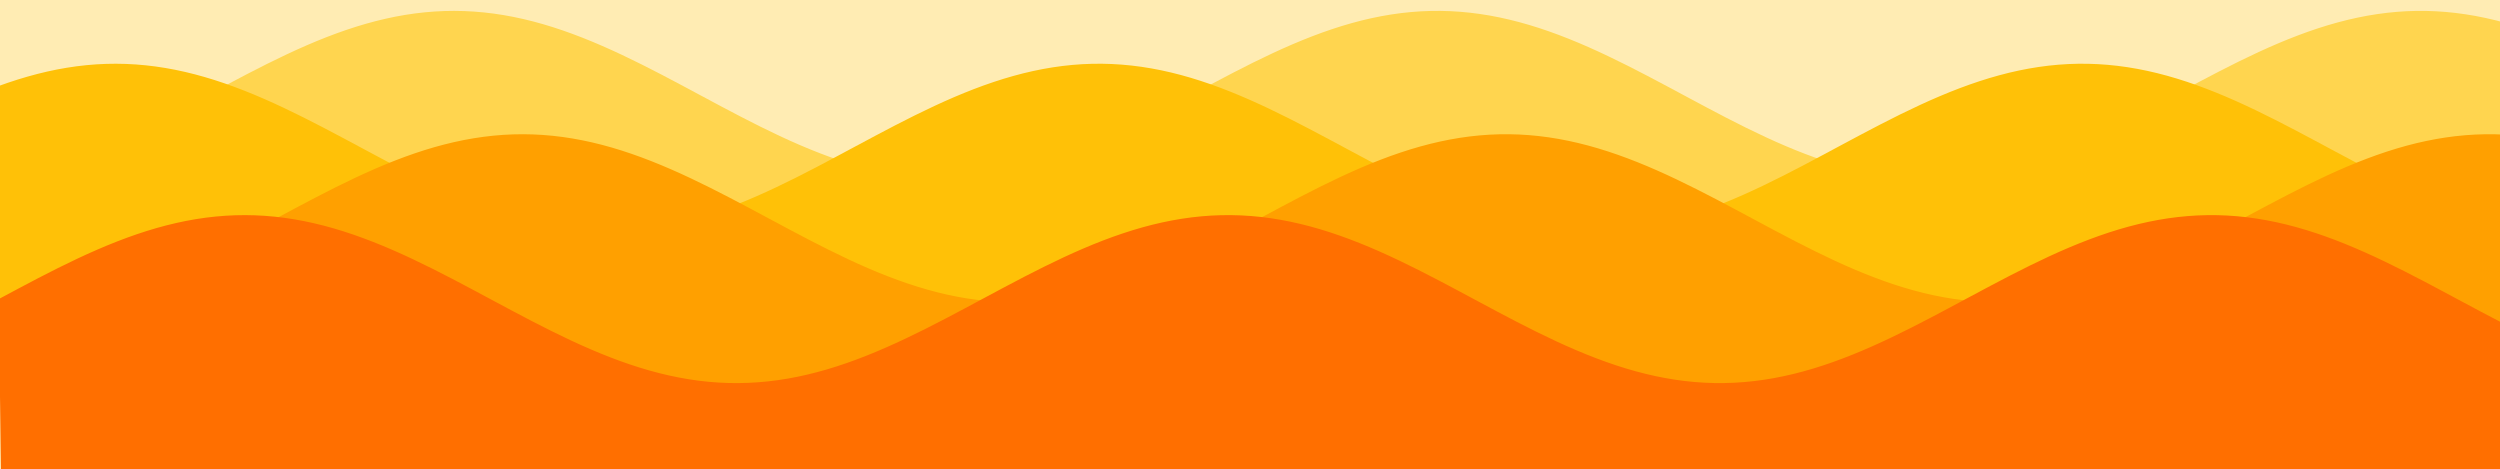
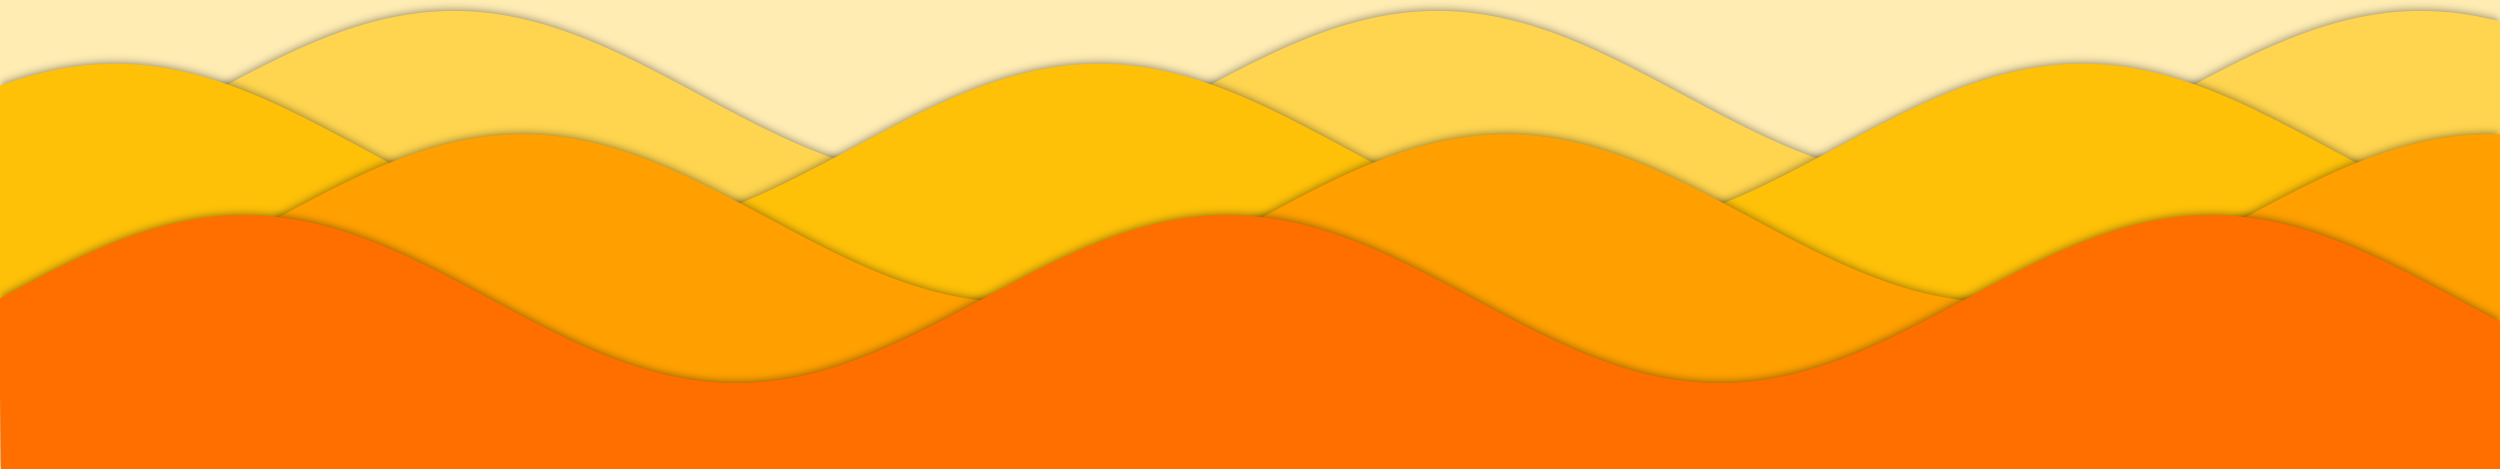
- <svg xmlns="http://www.w3.org/2000/svg" height="360" id="svg8" version="1.1" viewBox="0 0 508 95.25" width="1920">
-   <defs id="defs2" />
+ <svg xmlns="http://www.w3.org/2000/svg" width="1920" height="360" id="svg8" version="1.1" viewBox="0 0 508 95.25">
+   <defs id="defs2">
+     <filter id="filter31" style="color-interpolation-filters:sRGB;">
+       <feFlood flood-color="rgb(0,0,0)" flood-opacity="0.498" id="feFlood21" result="flood" />
+       <feComposite id="feComposite23" in="flood" in2="SourceGraphic" operator="in" result="composite1" />
+       <feGaussianBlur id="feGaussianBlur25" in="composite1" result="blur" stdDeviation="1" />
+       <feOffset dx="0" dy="0" id="feOffset27" result="offset" />
+       <feComposite id="feComposite29" in="SourceGraphic" in2="offset" operator="over" result="composite2" />
+     </filter>
+     <filter id="filter43" style="color-interpolation-filters:sRGB;">
+       <feFlood flood-color="rgb(0,0,0)" flood-opacity="0.498" id="feFlood33" result="flood" />
+       <feComposite id="feComposite35" in="flood" in2="SourceGraphic" operator="in" result="composite1" />
+       <feGaussianBlur id="feGaussianBlur37" in="composite1" result="blur" stdDeviation="1" />
+       <feOffset dx="0" dy="0" id="feOffset39" result="offset" />
+       <feComposite id="feComposite41" in="SourceGraphic" in2="offset" operator="over" result="composite2" />
+     </filter>
+     <filter id="filter55" style="color-interpolation-filters:sRGB;">
+       <feFlood flood-color="rgb(0,0,0)" flood-opacity="0.498" id="feFlood45" result="flood" />
+       <feComposite id="feComposite47" in="flood" in2="SourceGraphic" operator="in" result="composite1" />
+       <feGaussianBlur id="feGaussianBlur49" in="composite1" result="blur" stdDeviation="1" />
+       <feOffset dx="0" dy="0" id="feOffset51" result="offset" />
+       <feComposite id="feComposite53" in="SourceGraphic" in2="offset" operator="over" result="composite2" />
+     </filter>
+     <filter id="filter67" style="color-interpolation-filters:sRGB;">
+       <feFlood flood-color="rgb(0,0,0)" flood-opacity="0.498" id="feFlood57" result="flood" />
+       <feComposite id="feComposite59" in="flood" in2="SourceGraphic" operator="in" result="composite1" />
+       <feGaussianBlur id="feGaussianBlur61" in="composite1" result="blur" stdDeviation="1" />
+       <feOffset dx="0" dy="0" id="feOffset63" result="offset" />
+       <feComposite id="feComposite65" in="SourceGraphic" in2="offset" operator="over" result="composite2" />
+     </filter>
+   </defs>
  <g id="layer1" transform="translate(0,-201.75)">
    <rect height="152.878" id="rect5352" style="fill:#ffecb3;fill-opacity:1;stroke:none;stroke-width:0.265;stroke-miterlimit:4;stroke-dasharray:none;stroke-opacity:1" width="556.99" x="-31.538" y="171.383" />
-     <path d="m 42.252,221.028 c 1.336,-0.717 2.671,-1.433 4.007,-2.144 1.336,-0.711 2.671,-1.416 4.007,-2.111 1.336,-0.694 2.671,-1.377 4.007,-2.043 1.336,-0.666 2.671,-1.316 4.007,-1.943 1.336,-0.628 2.671,-1.233 4.007,-1.813 1.336,-0.579 2.671,-1.132 4.007,-1.653 1.336,-0.522 2.671,-1.012 4.007,-1.468 1.336,-0.456 2.671,-0.876 4.007,-1.259 1.336,-0.383 2.671,-0.727 4.007,-1.03 1.336,-0.303 2.671,-0.566 4.007,-0.785 1.336,-0.219 2.671,-0.396 4.007,-0.527 1.336,-0.132 2.671,-0.219 4.007,-0.261 1.336,-0.042 2.671,-0.039 4.007,0.009 1.336,0.048 2.671,0.141 4.007,0.279 1.336,0.137 2.671,0.319 4.007,0.544 1.336,0.225 2.671,0.492 4.007,0.801 1.336,0.308 2.671,0.658 4.007,1.045 1.336,0.387 2.671,0.813 4.007,1.273 1.336,0.46 2.671,0.955 4.007,1.48 1.336,0.525 2.671,1.082 4.007,1.664 1.336,0.583 2.671,1.191 4.007,1.822 1.336,0.63 2.671,1.282 4.007,1.95 1.336,0.668 2.671,1.353 4.007,2.048 1.336,0.695 2.671,1.402 4.007,2.114 1.336,0.712 2.671,1.429 4.007,2.145 1.336,0.717 2.671,1.433 4.007,2.143 1.336,0.71 2.671,1.415 4.007,2.107 1.336,0.693 2.671,1.374 4.007,2.038 1.336,0.664 2.671,1.311 4.007,1.936 1.336,0.625 2.671,1.227 4.007,1.803 1.336,0.576 2.671,1.125 4.007,1.642 1.336,0.518 2.671,1.004 4.007,1.455 1.336,0.451 2.671,0.867 4.007,1.245 1.336,0.378 2.671,0.717 4.007,1.015 1.336,0.298 2.671,0.555 4.007,0.769 1.336,0.214 2.671,0.384 4.007,0.511 1.336,0.126 2.671,0.208 4.007,0.244 1.336,0.036 2.671,0.028 4.007,-0.026 1.336,-0.054 2.671,-0.153 4.007,-0.296 1.336,-0.143 2.671,-0.331 4.007,-0.561 1.336,-0.23 2.671,-0.503 4.007,-0.817 1.336,-0.314 2.671,-0.668 4.007,-1.06 1.336,-0.392 2.671,-0.822 4.007,-1.287 1.336,-0.464 2.671,-0.963 4.007,-1.493 1.336,-0.529 2.671,-1.089 4.007,-1.675 1.336,-0.586 2.671,-1.198 4.007,-1.831 1.336,-0.633 2.671,-1.287 4.007,-1.958 1.336,-0.67 2.671,-1.357 4.007,-2.053 1.336,-0.697 2.671,-1.404 4.007,-2.117 1.336,-0.712 2.671,-1.43 4.007,-2.146 1.336,-0.717 2.671,-1.433 4.007,-2.142 1.336,-0.71 2.671,-1.413 4.007,-2.104 1.336,-0.691 2.671,-1.37 4.007,-2.032 1.336,-0.662 2.671,-1.306 4.007,-1.928 1.336,-0.622 2.671,-1.222 4.007,-1.794 1.336,-0.572 2.671,-1.117 4.007,-1.631 1.336,-0.514 2.671,-0.996 4.007,-1.442 1.336,-0.447 2.671,-0.858 4.007,-1.231 1.336,-0.373 2.671,-0.707 4.007,-1 1.336,-0.293 2.671,-0.544 4.007,-0.753 1.336,-0.208 2.671,-0.373 4.007,-0.494 1.336,-0.121 2.671,-0.196 4.007,-0.227 1.336,-0.031 2.671,-0.016 4.007,0.043 1.336,0.059 2.671,0.164 4.007,0.313 1.336,0.149 2.671,0.342 4.007,0.577 1.336,0.236 2.671,0.514 4.007,0.833 1.336,0.319 2.671,0.678 4.007,1.075 1.336,0.397 2.671,0.832 4.007,1.3 1.336,0.469 2.671,0.972 4.007,1.505 1.336,0.533 2.671,1.097 4.007,1.686 1.336,0.589 2.671,1.204 4.007,1.84 1.336,0.636 2.671,1.292 4.007,1.965 1.336,0.672 2.671,1.36 4.007,2.058 1.336,0.698 2.671,1.407 4.007,2.12 1.336,0.713 2.671,1.431 4.007,2.147 1.336,0.717 2.671,1.432 4.007,2.141 1.336,0.709 2.671,1.411 4.007,2.1 1.336,0.69 2.671,1.367 4.007,2.026 1.336,0.66 2.671,1.301 4.007,1.921 1.336,0.619 2.671,1.215 4.007,1.784 1.336,0.569 2.671,1.11 4.007,1.62 1.336,0.51 2.671,0.987 4.007,1.429 1.336,0.442 2.671,0.849 4.007,1.217 1.336,0.368 2.671,0.697 4.007,0.984 1.336,0.288 2.671,0.534 4.007,0.737 1.336,0.203 2.671,0.362 4.007,0.477 1.336,0.115 2.671,0.185 4.007,0.21 1.336,0.025 2.671,0.005 4.007,-0.06 1.336,-0.065 2.671,-0.175 4.007,-0.33 1.336,-0.154 2.671,-0.353 4.007,-0.594 1.336,-0.241 2.671,-0.525 4.007,-0.849 1.336,-0.324 2.671,-0.688 4.007,-1.09 1.336,-0.402 2.671,-0.841 4.007,-1.314 1.336,-0.473 2.671,-0.98 4.007,-1.517 1.336,-0.537 2.671,-1.104 4.007,-1.696 1.336,-0.592 2.671,-1.21 4.007,-1.849 1.336,-0.638 2.671,-1.297 4.007,-1.972 1.336,-0.674 2.671,-1.364 4.007,-2.063 1.336,-0.699 2.671,-1.409 4.007,-2.122 1.336,-0.714 2.671,-1.431 4.007,-2.148 1.336,-0.716 2.671,-1.431 4.007,-2.139 1.336,-0.708 2.671,-1.408 4.007,-2.096 1.336,-0.688 2.671,-1.363 4.007,-2.021 1.336,-0.657 2.671,-1.297 4.007,-1.913 1.336,-0.616 2.671,-1.209 4.007,-1.775 1.336,-0.565 2.671,-1.103 4.007,-1.608 1.336,-0.506 2.671,-0.979 4.007,-1.417 1.336,-0.438 2.671,-0.839 4.007,-1.202 1.336,-0.363 2.671,-0.687 4.007,-0.969 1.336,-0.282 2.671,-0.523 4.007,-0.72 1.336,-0.197 2.671,-0.351 4.007,-0.46 1.336,-0.109 2.671,-0.174 4.007,-0.193 1.336,-0.019 2.671,0.007 4.007,0.077 1.336,0.071 2.671,0.187 4.007,0.347 1.336,0.16 2.671,0.364 4.007,0.61 1.336,0.246 2.671,0.535 4.007,0.864 1.336,0.329 2.671,0.698 4.007,1.105 1.336,0.406 2.671,0.85 4.007,1.328 1.336,0.477 2.671,0.989 4.007,1.529 1.336,0.541 2.671,1.111 4.007,1.707 1.336,0.596 2.671,1.216 4.007,1.857 1.336,0.641 2.671,1.302 4.007,1.978 1.336,0.676 2.671,1.367 4.007,2.068 1.336,0.701 2.671,1.411 4.007,2.125 1.336,0.714 2.671,1.432 4.007,2.148 1.336,0.716 2.671,1.43 4.007,2.137 1.336,0.707 2.671,1.406 4.007,2.093 l 0.166,46.396 -508.423,-4.347 z" id="path5331" style="fill:#ffd54f;fill-opacity:1;stroke:none;stroke-width:0.16;stroke-miterlimit:4;stroke-dasharray:none;stroke-opacity:1" title="sin(x)" />
-     <path d="m -26.516,231.767 c 1.336,-0.717 2.671,-1.433 4.007,-2.144 1.336,-0.711 2.671,-1.416 4.007,-2.111 1.336,-0.694 2.671,-1.377 4.007,-2.043 1.336,-0.666 2.671,-1.316 4.007,-1.943 1.336,-0.628 2.671,-1.233 4.007,-1.813 1.336,-0.579 2.671,-1.132 4.007,-1.653 1.336,-0.522 2.671,-1.012 4.007,-1.468 1.336,-0.456 2.671,-0.876 4.007,-1.259 1.336,-0.383 2.671,-0.727 4.007,-1.03 1.336,-0.303 2.671,-0.566 4.007,-0.785 1.336,-0.219 2.671,-0.396 4.007,-0.527 1.336,-0.132 2.671,-0.219 4.007,-0.261 1.336,-0.042 2.671,-0.039 4.007,0.009 1.336,0.048 2.671,0.141 4.007,0.279 1.336,0.137 2.671,0.319 4.007,0.544 1.336,0.225 2.671,0.492 4.007,0.801 1.336,0.308 2.671,0.658 4.007,1.045 1.336,0.387 2.671,0.813 4.007,1.273 1.336,0.46 2.671,0.955 4.007,1.48 1.336,0.525 2.671,1.082 4.007,1.664 1.336,0.583 2.671,1.191 4.007,1.822 1.336,0.63 2.671,1.282 4.007,1.95 1.336,0.668 2.671,1.353 4.007,2.048 1.336,0.695 2.671,1.402 4.007,2.114 1.336,0.712 2.671,1.429 4.007,2.145 1.336,0.717 2.671,1.433 4.007,2.143 1.336,0.71 2.671,1.415 4.007,2.107 1.336,0.693 2.671,1.374 4.007,2.038 1.336,0.664 2.671,1.311 4.007,1.936 1.336,0.625 2.671,1.227 4.007,1.803 1.336,0.576 2.671,1.125 4.007,1.642 1.336,0.518 2.671,1.004 4.007,1.455 1.336,0.451 2.671,0.867 4.007,1.245 1.336,0.378 2.671,0.717 4.007,1.015 1.336,0.298 2.671,0.555 4.007,0.769 1.336,0.214 2.671,0.384 4.007,0.511 1.336,0.126 2.671,0.208 4.007,0.244 1.336,0.036 2.671,0.028 4.007,-0.026 1.336,-0.054 2.671,-0.153 4.007,-0.296 1.336,-0.143 2.671,-0.331 4.007,-0.561 1.336,-0.23 2.671,-0.503 4.007,-0.817 1.336,-0.314 2.671,-0.668 4.007,-1.06 1.336,-0.392 2.671,-0.822 4.007,-1.287 1.336,-0.464 2.671,-0.963 4.007,-1.493 1.336,-0.529 2.671,-1.089 4.007,-1.675 1.336,-0.586 2.671,-1.198 4.007,-1.831 1.336,-0.633 2.671,-1.287 4.007,-1.958 1.336,-0.67 2.671,-1.357 4.007,-2.053 1.336,-0.697 2.671,-1.404 4.007,-2.117 1.336,-0.712 2.671,-1.43 4.007,-2.146 1.336,-0.717 2.671,-1.433 4.007,-2.142 1.336,-0.71 2.671,-1.413 4.007,-2.104 1.336,-0.691 2.671,-1.37 4.007,-2.032 1.336,-0.662 2.671,-1.306 4.007,-1.928 1.336,-0.622 2.671,-1.222 4.007,-1.794 1.336,-0.572 2.671,-1.117 4.007,-1.631 1.336,-0.514 2.671,-0.996 4.007,-1.442 1.336,-0.447 2.671,-0.858 4.007,-1.231 1.336,-0.373 2.671,-0.707 4.007,-1 1.336,-0.293 2.671,-0.544 4.007,-0.753 1.336,-0.208 2.671,-0.373 4.007,-0.494 1.336,-0.121 2.671,-0.196 4.007,-0.227 1.336,-0.031 2.671,-0.016 4.007,0.043 1.336,0.059 2.671,0.164 4.007,0.313 1.336,0.149 2.671,0.342 4.007,0.577 1.336,0.236 2.671,0.514 4.007,0.833 1.336,0.319 2.671,0.678 4.007,1.075 1.336,0.397 2.671,0.832 4.007,1.3 1.336,0.469 2.671,0.972 4.007,1.505 1.336,0.533 2.671,1.097 4.007,1.686 1.336,0.589 2.671,1.204 4.007,1.84 1.336,0.636 2.671,1.292 4.007,1.965 1.336,0.672 2.671,1.36 4.007,2.058 1.336,0.698 2.671,1.407 4.007,2.12 1.336,0.713 2.671,1.431 4.007,2.147 1.336,0.717 2.671,1.432 4.007,2.141 1.336,0.709 2.671,1.411 4.007,2.1 1.336,0.69 2.671,1.367 4.007,2.026 1.336,0.66 2.671,1.301 4.007,1.921 1.336,0.619 2.671,1.215 4.007,1.784 1.336,0.569 2.671,1.11 4.007,1.62 1.336,0.51 2.671,0.987 4.007,1.429 1.336,0.442 2.671,0.849 4.007,1.217 1.336,0.368 2.671,0.697 4.007,0.984 1.336,0.288 2.671,0.534 4.007,0.737 1.336,0.203 2.671,0.362 4.007,0.477 1.336,0.115 2.671,0.185 4.007,0.21 1.336,0.025 2.671,0.005 4.007,-0.06 1.336,-0.065 2.671,-0.175 4.007,-0.33 1.336,-0.154 2.671,-0.353 4.007,-0.594 1.336,-0.241 2.671,-0.525 4.007,-0.849 1.336,-0.324 2.671,-0.688 4.007,-1.09 1.336,-0.402 2.671,-0.841 4.007,-1.314 1.336,-0.473 2.671,-0.98 4.007,-1.517 1.336,-0.537 2.671,-1.104 4.007,-1.696 1.336,-0.592 2.671,-1.21 4.007,-1.849 1.336,-0.638 2.671,-1.297 4.007,-1.972 1.336,-0.674 2.671,-1.364 4.007,-2.063 1.336,-0.699 2.671,-1.409 4.007,-2.122 1.336,-0.714 2.671,-1.431 4.007,-2.148 1.336,-0.716 2.671,-1.431 4.007,-2.139 1.336,-0.708 2.671,-1.408 4.007,-2.096 1.336,-0.688 2.671,-1.363 4.007,-2.021 1.336,-0.657 2.671,-1.297 4.007,-1.913 1.336,-0.616 2.671,-1.209 4.007,-1.775 1.336,-0.565 2.671,-1.103 4.007,-1.608 1.336,-0.506 2.671,-0.979 4.007,-1.417 1.336,-0.438 2.671,-0.839 4.007,-1.202 1.336,-0.363 2.671,-0.687 4.007,-0.969 1.336,-0.282 2.671,-0.523 4.007,-0.72 1.336,-0.197 2.671,-0.351 4.007,-0.46 1.336,-0.109 2.671,-0.174 4.007,-0.193 1.336,-0.019 2.671,0.007 4.007,0.077 1.336,0.071 2.671,0.187 4.007,0.347 1.336,0.16 2.671,0.364 4.007,0.61 1.336,0.246 2.671,0.535 4.007,0.864 1.336,0.329 2.671,0.698 4.007,1.105 1.336,0.406 2.671,0.85 4.007,1.328 1.336,0.477 2.671,0.989 4.007,1.529 1.336,0.541 2.671,1.111 4.007,1.707 1.336,0.596 2.671,1.216 4.007,1.857 1.336,0.641 2.671,1.302 4.007,1.978 1.336,0.676 2.671,1.367 4.007,2.068 1.336,0.701 2.671,1.411 4.007,2.125 1.336,0.714 2.671,1.432 4.007,2.148 1.336,0.716 2.671,1.43 4.007,2.137 1.336,0.707 2.671,1.406 4.007,2.093 l 0.166,46.396 -508.423,-4.347 z" id="path5327" style="fill:#ffc107;fill-opacity:1;stroke:none;stroke-width:0.16;stroke-miterlimit:4;stroke-dasharray:none;stroke-opacity:1" title="sin(x)" />
+     <path d="m 42.252,221.028 c 1.336,-0.717 2.671,-1.433 4.007,-2.144 1.336,-0.711 2.671,-1.416 4.007,-2.111 1.336,-0.694 2.671,-1.377 4.007,-2.043 1.336,-0.666 2.671,-1.316 4.007,-1.943 1.336,-0.628 2.671,-1.233 4.007,-1.813 1.336,-0.579 2.671,-1.132 4.007,-1.653 1.336,-0.522 2.671,-1.012 4.007,-1.468 1.336,-0.456 2.671,-0.876 4.007,-1.259 1.336,-0.383 2.671,-0.727 4.007,-1.03 1.336,-0.303 2.671,-0.566 4.007,-0.785 1.336,-0.219 2.671,-0.396 4.007,-0.527 1.336,-0.132 2.671,-0.219 4.007,-0.261 1.336,-0.042 2.671,-0.039 4.007,0.009 1.336,0.048 2.671,0.141 4.007,0.279 1.336,0.137 2.671,0.319 4.007,0.544 1.336,0.225 2.671,0.492 4.007,0.801 1.336,0.308 2.671,0.658 4.007,1.045 1.336,0.387 2.671,0.813 4.007,1.273 1.336,0.46 2.671,0.955 4.007,1.48 1.336,0.525 2.671,1.082 4.007,1.664 1.336,0.583 2.671,1.191 4.007,1.822 1.336,0.63 2.671,1.282 4.007,1.95 1.336,0.668 2.671,1.353 4.007,2.048 1.336,0.695 2.671,1.402 4.007,2.114 1.336,0.712 2.671,1.429 4.007,2.145 1.336,0.717 2.671,1.433 4.007,2.143 1.336,0.71 2.671,1.415 4.007,2.107 1.336,0.693 2.671,1.374 4.007,2.038 1.336,0.664 2.671,1.311 4.007,1.936 1.336,0.625 2.671,1.227 4.007,1.803 1.336,0.576 2.671,1.125 4.007,1.642 1.336,0.518 2.671,1.004 4.007,1.455 1.336,0.451 2.671,0.867 4.007,1.245 1.336,0.378 2.671,0.717 4.007,1.015 1.336,0.298 2.671,0.555 4.007,0.769 1.336,0.214 2.671,0.384 4.007,0.511 1.336,0.126 2.671,0.208 4.007,0.244 1.336,0.036 2.671,0.028 4.007,-0.026 1.336,-0.054 2.671,-0.153 4.007,-0.296 1.336,-0.143 2.671,-0.331 4.007,-0.561 1.336,-0.23 2.671,-0.503 4.007,-0.817 1.336,-0.314 2.671,-0.668 4.007,-1.06 1.336,-0.392 2.671,-0.822 4.007,-1.287 1.336,-0.464 2.671,-0.963 4.007,-1.493 1.336,-0.529 2.671,-1.089 4.007,-1.675 1.336,-0.586 2.671,-1.198 4.007,-1.831 1.336,-0.633 2.671,-1.287 4.007,-1.958 1.336,-0.67 2.671,-1.357 4.007,-2.053 1.336,-0.697 2.671,-1.404 4.007,-2.117 1.336,-0.712 2.671,-1.43 4.007,-2.146 1.336,-0.717 2.671,-1.433 4.007,-2.142 1.336,-0.71 2.671,-1.413 4.007,-2.104 1.336,-0.691 2.671,-1.37 4.007,-2.032 1.336,-0.662 2.671,-1.306 4.007,-1.928 1.336,-0.622 2.671,-1.222 4.007,-1.794 1.336,-0.572 2.671,-1.117 4.007,-1.631 1.336,-0.514 2.671,-0.996 4.007,-1.442 1.336,-0.447 2.671,-0.858 4.007,-1.231 1.336,-0.373 2.671,-0.707 4.007,-1 1.336,-0.293 2.671,-0.544 4.007,-0.753 1.336,-0.208 2.671,-0.373 4.007,-0.494 1.336,-0.121 2.671,-0.196 4.007,-0.227 1.336,-0.031 2.671,-0.016 4.007,0.043 1.336,0.059 2.671,0.164 4.007,0.313 1.336,0.149 2.671,0.342 4.007,0.577 1.336,0.236 2.671,0.514 4.007,0.833 1.336,0.319 2.671,0.678 4.007,1.075 1.336,0.397 2.671,0.832 4.007,1.3 1.336,0.469 2.671,0.972 4.007,1.505 1.336,0.533 2.671,1.097 4.007,1.686 1.336,0.589 2.671,1.204 4.007,1.84 1.336,0.636 2.671,1.292 4.007,1.965 1.336,0.672 2.671,1.36 4.007,2.058 1.336,0.698 2.671,1.407 4.007,2.12 1.336,0.713 2.671,1.431 4.007,2.147 1.336,0.717 2.671,1.432 4.007,2.141 1.336,0.709 2.671,1.411 4.007,2.1 1.336,0.69 2.671,1.367 4.007,2.026 1.336,0.66 2.671,1.301 4.007,1.921 1.336,0.619 2.671,1.215 4.007,1.784 1.336,0.569 2.671,1.11 4.007,1.62 1.336,0.51 2.671,0.987 4.007,1.429 1.336,0.442 2.671,0.849 4.007,1.217 1.336,0.368 2.671,0.697 4.007,0.984 1.336,0.288 2.671,0.534 4.007,0.737 1.336,0.203 2.671,0.362 4.007,0.477 1.336,0.115 2.671,0.185 4.007,0.21 1.336,0.025 2.671,0.005 4.007,-0.06 1.336,-0.065 2.671,-0.175 4.007,-0.33 1.336,-0.154 2.671,-0.353 4.007,-0.594 1.336,-0.241 2.671,-0.525 4.007,-0.849 1.336,-0.324 2.671,-0.688 4.007,-1.09 1.336,-0.402 2.671,-0.841 4.007,-1.314 1.336,-0.473 2.671,-0.98 4.007,-1.517 1.336,-0.537 2.671,-1.104 4.007,-1.696 1.336,-0.592 2.671,-1.21 4.007,-1.849 1.336,-0.638 2.671,-1.297 4.007,-1.972 1.336,-0.674 2.671,-1.364 4.007,-2.063 1.336,-0.699 2.671,-1.409 4.007,-2.122 1.336,-0.714 2.671,-1.431 4.007,-2.148 1.336,-0.716 2.671,-1.431 4.007,-2.139 1.336,-0.708 2.671,-1.408 4.007,-2.096 1.336,-0.688 2.671,-1.363 4.007,-2.021 1.336,-0.657 2.671,-1.297 4.007,-1.913 1.336,-0.616 2.671,-1.209 4.007,-1.775 1.336,-0.565 2.671,-1.103 4.007,-1.608 1.336,-0.506 2.671,-0.979 4.007,-1.417 1.336,-0.438 2.671,-0.839 4.007,-1.202 1.336,-0.363 2.671,-0.687 4.007,-0.969 1.336,-0.282 2.671,-0.523 4.007,-0.72 1.336,-0.197 2.671,-0.351 4.007,-0.46 1.336,-0.109 2.671,-0.174 4.007,-0.193 1.336,-0.019 2.671,0.007 4.007,0.077 1.336,0.071 2.671,0.187 4.007,0.347 1.336,0.16 2.671,0.364 4.007,0.61 1.336,0.246 2.671,0.535 4.007,0.864 1.336,0.329 2.671,0.698 4.007,1.105 1.336,0.406 2.671,0.85 4.007,1.328 1.336,0.477 2.671,0.989 4.007,1.529 1.336,0.541 2.671,1.111 4.007,1.707 1.336,0.596 2.671,1.216 4.007,1.857 1.336,0.641 2.671,1.302 4.007,1.978 1.336,0.676 2.671,1.367 4.007,2.068 1.336,0.701 2.671,1.411 4.007,2.125 1.336,0.714 2.671,1.432 4.007,2.148 1.336,0.716 2.671,1.43 4.007,2.137 1.336,0.707 2.671,1.406 4.007,2.093 l 0.166,46.396 -508.423,-4.347 z" id="path5331" style="fill:#ffd54f;fill-opacity:1;stroke:none;stroke-width:0.16;stroke-miterlimit:4;stroke-dasharray:none;stroke-opacity:1;filter:url(#filter67)" title="sin(x)" />
+     <path d="m -26.516,231.767 c 1.336,-0.717 2.671,-1.433 4.007,-2.144 1.336,-0.711 2.671,-1.416 4.007,-2.111 1.336,-0.694 2.671,-1.377 4.007,-2.043 1.336,-0.666 2.671,-1.316 4.007,-1.943 1.336,-0.628 2.671,-1.233 4.007,-1.813 1.336,-0.579 2.671,-1.132 4.007,-1.653 1.336,-0.522 2.671,-1.012 4.007,-1.468 1.336,-0.456 2.671,-0.876 4.007,-1.259 1.336,-0.383 2.671,-0.727 4.007,-1.03 1.336,-0.303 2.671,-0.566 4.007,-0.785 1.336,-0.219 2.671,-0.396 4.007,-0.527 1.336,-0.132 2.671,-0.219 4.007,-0.261 1.336,-0.042 2.671,-0.039 4.007,0.009 1.336,0.048 2.671,0.141 4.007,0.279 1.336,0.137 2.671,0.319 4.007,0.544 1.336,0.225 2.671,0.492 4.007,0.801 1.336,0.308 2.671,0.658 4.007,1.045 1.336,0.387 2.671,0.813 4.007,1.273 1.336,0.46 2.671,0.955 4.007,1.48 1.336,0.525 2.671,1.082 4.007,1.664 1.336,0.583 2.671,1.191 4.007,1.822 1.336,0.63 2.671,1.282 4.007,1.95 1.336,0.668 2.671,1.353 4.007,2.048 1.336,0.695 2.671,1.402 4.007,2.114 1.336,0.712 2.671,1.429 4.007,2.145 1.336,0.717 2.671,1.433 4.007,2.143 1.336,0.71 2.671,1.415 4.007,2.107 1.336,0.693 2.671,1.374 4.007,2.038 1.336,0.664 2.671,1.311 4.007,1.936 1.336,0.625 2.671,1.227 4.007,1.803 1.336,0.576 2.671,1.125 4.007,1.642 1.336,0.518 2.671,1.004 4.007,1.455 1.336,0.451 2.671,0.867 4.007,1.245 1.336,0.378 2.671,0.717 4.007,1.015 1.336,0.298 2.671,0.555 4.007,0.769 1.336,0.214 2.671,0.384 4.007,0.511 1.336,0.126 2.671,0.208 4.007,0.244 1.336,0.036 2.671,0.028 4.007,-0.026 1.336,-0.054 2.671,-0.153 4.007,-0.296 1.336,-0.143 2.671,-0.331 4.007,-0.561 1.336,-0.23 2.671,-0.503 4.007,-0.817 1.336,-0.314 2.671,-0.668 4.007,-1.06 1.336,-0.392 2.671,-0.822 4.007,-1.287 1.336,-0.464 2.671,-0.963 4.007,-1.493 1.336,-0.529 2.671,-1.089 4.007,-1.675 1.336,-0.586 2.671,-1.198 4.007,-1.831 1.336,-0.633 2.671,-1.287 4.007,-1.958 1.336,-0.67 2.671,-1.357 4.007,-2.053 1.336,-0.697 2.671,-1.404 4.007,-2.117 1.336,-0.712 2.671,-1.43 4.007,-2.146 1.336,-0.717 2.671,-1.433 4.007,-2.142 1.336,-0.71 2.671,-1.413 4.007,-2.104 1.336,-0.691 2.671,-1.37 4.007,-2.032 1.336,-0.662 2.671,-1.306 4.007,-1.928 1.336,-0.622 2.671,-1.222 4.007,-1.794 1.336,-0.572 2.671,-1.117 4.007,-1.631 1.336,-0.514 2.671,-0.996 4.007,-1.442 1.336,-0.447 2.671,-0.858 4.007,-1.231 1.336,-0.373 2.671,-0.707 4.007,-1 1.336,-0.293 2.671,-0.544 4.007,-0.753 1.336,-0.208 2.671,-0.373 4.007,-0.494 1.336,-0.121 2.671,-0.196 4.007,-0.227 1.336,-0.031 2.671,-0.016 4.007,0.043 1.336,0.059 2.671,0.164 4.007,0.313 1.336,0.149 2.671,0.342 4.007,0.577 1.336,0.236 2.671,0.514 4.007,0.833 1.336,0.319 2.671,0.678 4.007,1.075 1.336,0.397 2.671,0.832 4.007,1.3 1.336,0.469 2.671,0.972 4.007,1.505 1.336,0.533 2.671,1.097 4.007,1.686 1.336,0.589 2.671,1.204 4.007,1.84 1.336,0.636 2.671,1.292 4.007,1.965 1.336,0.672 2.671,1.36 4.007,2.058 1.336,0.698 2.671,1.407 4.007,2.12 1.336,0.713 2.671,1.431 4.007,2.147 1.336,0.717 2.671,1.432 4.007,2.141 1.336,0.709 2.671,1.411 4.007,2.1 1.336,0.69 2.671,1.367 4.007,2.026 1.336,0.66 2.671,1.301 4.007,1.921 1.336,0.619 2.671,1.215 4.007,1.784 1.336,0.569 2.671,1.11 4.007,1.62 1.336,0.51 2.671,0.987 4.007,1.429 1.336,0.442 2.671,0.849 4.007,1.217 1.336,0.368 2.671,0.697 4.007,0.984 1.336,0.288 2.671,0.534 4.007,0.737 1.336,0.203 2.671,0.362 4.007,0.477 1.336,0.115 2.671,0.185 4.007,0.21 1.336,0.025 2.671,0.005 4.007,-0.06 1.336,-0.065 2.671,-0.175 4.007,-0.33 1.336,-0.154 2.671,-0.353 4.007,-0.594 1.336,-0.241 2.671,-0.525 4.007,-0.849 1.336,-0.324 2.671,-0.688 4.007,-1.09 1.336,-0.402 2.671,-0.841 4.007,-1.314 1.336,-0.473 2.671,-0.98 4.007,-1.517 1.336,-0.537 2.671,-1.104 4.007,-1.696 1.336,-0.592 2.671,-1.21 4.007,-1.849 1.336,-0.638 2.671,-1.297 4.007,-1.972 1.336,-0.674 2.671,-1.364 4.007,-2.063 1.336,-0.699 2.671,-1.409 4.007,-2.122 1.336,-0.714 2.671,-1.431 4.007,-2.148 1.336,-0.716 2.671,-1.431 4.007,-2.139 1.336,-0.708 2.671,-1.408 4.007,-2.096 1.336,-0.688 2.671,-1.363 4.007,-2.021 1.336,-0.657 2.671,-1.297 4.007,-1.913 1.336,-0.616 2.671,-1.209 4.007,-1.775 1.336,-0.565 2.671,-1.103 4.007,-1.608 1.336,-0.506 2.671,-0.979 4.007,-1.417 1.336,-0.438 2.671,-0.839 4.007,-1.202 1.336,-0.363 2.671,-0.687 4.007,-0.969 1.336,-0.282 2.671,-0.523 4.007,-0.72 1.336,-0.197 2.671,-0.351 4.007,-0.46 1.336,-0.109 2.671,-0.174 4.007,-0.193 1.336,-0.019 2.671,0.007 4.007,0.077 1.336,0.071 2.671,0.187 4.007,0.347 1.336,0.16 2.671,0.364 4.007,0.61 1.336,0.246 2.671,0.535 4.007,0.864 1.336,0.329 2.671,0.698 4.007,1.105 1.336,0.406 2.671,0.85 4.007,1.328 1.336,0.477 2.671,0.989 4.007,1.529 1.336,0.541 2.671,1.111 4.007,1.707 1.336,0.596 2.671,1.216 4.007,1.857 1.336,0.641 2.671,1.302 4.007,1.978 1.336,0.676 2.671,1.367 4.007,2.068 1.336,0.701 2.671,1.411 4.007,2.125 1.336,0.714 2.671,1.432 4.007,2.148 1.336,0.716 2.671,1.43 4.007,2.137 1.336,0.707 2.671,1.406 4.007,2.093 l 0.166,46.396 -508.423,-4.347 z" id="path5327" style="fill:#ffc107;fill-opacity:1;stroke:none;stroke-width:0.16;stroke-miterlimit:4;stroke-dasharray:none;stroke-opacity:1;filter:url(#filter55)" title="sin(x)" />
    <g id="g13" />
-     <path d="m 56.202,246.092 c 1.336,-0.717 2.671,-1.433 4.007,-2.144 1.336,-0.711 2.671,-1.416 4.007,-2.111 1.336,-0.694 2.671,-1.377 4.007,-2.043 1.336,-0.666 2.671,-1.316 4.007,-1.943 1.336,-0.628 2.671,-1.233 4.007,-1.813 1.336,-0.579 2.671,-1.132 4.007,-1.653 1.336,-0.522 2.671,-1.012 4.007,-1.468 1.336,-0.456 2.671,-0.876 4.007,-1.259 1.336,-0.383 2.671,-0.727 4.007,-1.03 1.336,-0.303 2.671,-0.566 4.007,-0.785 1.336,-0.219 2.671,-0.396 4.007,-0.527 1.336,-0.132 2.671,-0.219 4.007,-0.261 1.336,-0.042 2.671,-0.039 4.007,0.009 1.336,0.048 2.671,0.141 4.007,0.279 1.336,0.137 2.671,0.319 4.007,0.544 1.336,0.225 2.671,0.492 4.007,0.801 1.336,0.308 2.671,0.658 4.007,1.045 1.336,0.387 2.671,0.813 4.007,1.273 1.336,0.46 2.671,0.955 4.007,1.48 1.336,0.525 2.671,1.082 4.007,1.664 1.336,0.583 2.671,1.191 4.007,1.822 1.336,0.63 2.671,1.282 4.007,1.95 1.336,0.668 2.671,1.353 4.007,2.048 1.336,0.695 2.671,1.402 4.007,2.114 1.336,0.712 2.671,1.429 4.007,2.145 1.336,0.717 2.671,1.433 4.007,2.143 1.336,0.71 2.671,1.415 4.007,2.107 1.336,0.693 2.671,1.374 4.007,2.038 1.336,0.664 2.671,1.311 4.007,1.936 1.336,0.625 2.671,1.227 4.007,1.803 1.336,0.576 2.671,1.125 4.007,1.642 1.336,0.518 2.671,1.004 4.007,1.455 1.336,0.451 2.671,0.867 4.007,1.245 1.336,0.378 2.671,0.717 4.007,1.015 1.336,0.298 2.671,0.555 4.007,0.769 1.336,0.214 2.671,0.384 4.007,0.511 1.336,0.126 2.671,0.208 4.007,0.244 1.336,0.036 2.671,0.028 4.007,-0.026 1.336,-0.054 2.671,-0.153 4.007,-0.296 1.336,-0.143 2.671,-0.331 4.007,-0.561 1.336,-0.23 2.671,-0.503 4.007,-0.817 1.336,-0.314 2.671,-0.668 4.007,-1.06 1.336,-0.392 2.671,-0.822 4.007,-1.287 1.336,-0.464 2.671,-0.963 4.007,-1.493 1.336,-0.529 2.671,-1.089 4.007,-1.675 1.336,-0.586 2.671,-1.198 4.007,-1.831 1.336,-0.633 2.671,-1.287 4.007,-1.958 1.336,-0.67 2.671,-1.357 4.007,-2.053 1.336,-0.697 2.671,-1.404 4.007,-2.117 1.336,-0.712 2.671,-1.43 4.007,-2.146 1.336,-0.717 2.671,-1.433 4.007,-2.142 1.336,-0.71 2.671,-1.413 4.007,-2.104 1.336,-0.691 2.671,-1.37 4.007,-2.032 1.336,-0.662 2.671,-1.306 4.007,-1.928 1.336,-0.622 2.671,-1.222 4.007,-1.794 1.336,-0.572 2.671,-1.117 4.007,-1.631 1.336,-0.514 2.671,-0.996 4.007,-1.442 1.336,-0.447 2.671,-0.858 4.007,-1.231 1.336,-0.373 2.671,-0.707 4.007,-1 1.336,-0.293 2.671,-0.544 4.007,-0.753 1.336,-0.208 2.671,-0.373 4.007,-0.494 1.336,-0.121 2.671,-0.196 4.007,-0.227 1.336,-0.031 2.671,-0.016 4.007,0.043 1.336,0.059 2.671,0.164 4.007,0.313 1.336,0.149 2.671,0.342 4.007,0.577 1.336,0.236 2.671,0.514 4.007,0.833 1.336,0.319 2.671,0.678 4.007,1.075 1.336,0.397 2.671,0.832 4.007,1.3 1.336,0.469 2.671,0.972 4.007,1.505 1.336,0.533 2.671,1.097 4.007,1.686 1.336,0.589 2.671,1.204 4.007,1.84 1.336,0.636 2.671,1.292 4.007,1.965 1.336,0.672 2.671,1.36 4.007,2.058 1.336,0.698 2.671,1.407 4.007,2.12 1.336,0.713 2.671,1.431 4.007,2.147 1.336,0.717 2.671,1.432 4.007,2.141 1.336,0.709 2.671,1.411 4.007,2.1 1.336,0.69 2.671,1.367 4.007,2.026 1.336,0.66 2.671,1.301 4.007,1.921 1.336,0.619 2.671,1.215 4.007,1.784 1.336,0.569 2.671,1.11 4.007,1.62 1.336,0.51 2.671,0.987 4.007,1.429 1.336,0.442 2.671,0.849 4.007,1.217 1.336,0.368 2.671,0.697 4.007,0.984 1.336,0.288 2.671,0.534 4.007,0.737 1.336,0.203 2.671,0.362 4.007,0.477 1.336,0.115 2.671,0.185 4.007,0.21 1.336,0.025 2.671,0.005 4.007,-0.06 1.336,-0.065 2.671,-0.175 4.007,-0.33 1.336,-0.154 2.671,-0.353 4.007,-0.594 1.336,-0.241 2.671,-0.525 4.007,-0.849 1.336,-0.324 2.671,-0.688 4.007,-1.09 1.336,-0.402 2.671,-0.841 4.007,-1.314 1.336,-0.473 2.671,-0.98 4.007,-1.517 1.336,-0.537 2.671,-1.104 4.007,-1.696 1.336,-0.592 2.671,-1.21 4.007,-1.849 1.336,-0.638 2.671,-1.297 4.007,-1.972 1.336,-0.674 2.671,-1.364 4.007,-2.063 1.336,-0.699 2.671,-1.409 4.007,-2.122 1.336,-0.714 2.671,-1.431 4.007,-2.148 1.336,-0.716 2.671,-1.431 4.007,-2.139 1.336,-0.708 2.671,-1.408 4.007,-2.096 1.336,-0.688 2.671,-1.363 4.007,-2.021 1.336,-0.657 2.671,-1.297 4.007,-1.913 1.336,-0.616 2.671,-1.209 4.007,-1.775 1.336,-0.565 2.671,-1.103 4.007,-1.608 1.336,-0.506 2.671,-0.979 4.007,-1.417 1.336,-0.438 2.671,-0.839 4.007,-1.202 1.336,-0.363 2.671,-0.687 4.007,-0.969 1.336,-0.282 2.671,-0.523 4.007,-0.72 1.336,-0.197 2.671,-0.351 4.007,-0.46 1.336,-0.109 2.671,-0.174 4.007,-0.193 1.336,-0.019 2.671,0.007 4.007,0.077 1.336,0.071 2.671,0.187 4.007,0.347 1.336,0.16 2.671,0.364 4.007,0.61 1.336,0.246 2.671,0.535 4.007,0.864 1.336,0.329 2.671,0.698 4.007,1.105 1.336,0.406 2.671,0.85 4.007,1.328 1.336,0.477 2.671,0.989 4.007,1.529 1.336,0.541 2.671,1.111 4.007,1.707 1.336,0.596 2.671,1.216 4.007,1.857 1.336,0.641 2.671,1.302 4.007,1.978 1.336,0.676 2.671,1.367 4.007,2.068 1.336,0.701 2.671,1.411 4.007,2.125 1.336,0.714 2.671,1.432 4.007,2.148 1.336,0.716 2.671,1.43 4.007,2.137 1.336,0.707 2.671,1.406 4.007,2.093 l 0.166,46.396 -508.423,-4.347 z" id="path5323" style="fill:#ffa000;fill-opacity:1;stroke:none;stroke-width:0.16;stroke-miterlimit:4;stroke-dasharray:none;stroke-opacity:1" title="sin(x)" />
-     <path d="m -0.267,262.529 c 1.336,-0.717 2.671,-1.433 4.007,-2.144 1.336,-0.711 2.671,-1.416 4.007,-2.111 1.336,-0.694 2.671,-1.377 4.007,-2.043 1.336,-0.666 2.671,-1.316 4.007,-1.943 1.336,-0.628 2.671,-1.233 4.007,-1.813 1.336,-0.579 2.671,-1.132 4.007,-1.653 1.336,-0.522 2.671,-1.012 4.007,-1.468 1.336,-0.456 2.671,-0.876 4.007,-1.259 1.336,-0.383 2.671,-0.727 4.007,-1.03 1.336,-0.303 2.671,-0.566 4.007,-0.785 1.336,-0.219 2.671,-0.396 4.007,-0.527 1.336,-0.132 2.671,-0.219 4.007,-0.261 1.336,-0.042 2.671,-0.039 4.007,0.009 1.336,0.048 2.671,0.141 4.007,0.279 1.336,0.137 2.671,0.319 4.007,0.544 1.336,0.225 2.671,0.492 4.007,0.801 1.336,0.308 2.671,0.658 4.007,1.045 1.336,0.387 2.671,0.813 4.007,1.273 1.336,0.46 2.671,0.955 4.007,1.48 1.336,0.525 2.671,1.082 4.007,1.664 1.336,0.583 2.671,1.191 4.007,1.822 1.336,0.63 2.671,1.282 4.007,1.95 1.336,0.668 2.671,1.353 4.007,2.048 1.336,0.695 2.671,1.402 4.007,2.114 1.336,0.712 2.671,1.429 4.007,2.145 1.336,0.717 2.671,1.433 4.007,2.143 1.336,0.71 2.671,1.415 4.007,2.107 1.336,0.693 2.671,1.374 4.007,2.038 1.336,0.664 2.671,1.311 4.007,1.936 1.336,0.625 2.671,1.227 4.007,1.803 1.336,0.576 2.671,1.125 4.007,1.642 1.336,0.518 2.671,1.004 4.007,1.455 1.336,0.451 2.671,0.867 4.007,1.245 1.336,0.378 2.671,0.717 4.007,1.015 1.336,0.298 2.671,0.555 4.007,0.769 1.336,0.214 2.671,0.384 4.007,0.511 1.336,0.126 2.671,0.208 4.007,0.244 1.336,0.036 2.671,0.028 4.007,-0.026 1.336,-0.054 2.671,-0.153 4.007,-0.296 1.336,-0.143 2.671,-0.331 4.007,-0.561 1.336,-0.23 2.671,-0.503 4.007,-0.817 1.336,-0.314 2.671,-0.668 4.007,-1.06 1.336,-0.392 2.671,-0.822 4.007,-1.287 1.336,-0.464 2.671,-0.963 4.007,-1.493 1.336,-0.529 2.671,-1.089 4.007,-1.675 1.336,-0.586 2.671,-1.198 4.007,-1.831 1.336,-0.633 2.671,-1.287 4.007,-1.958 1.336,-0.67 2.671,-1.357 4.007,-2.053 1.336,-0.697 2.671,-1.404 4.007,-2.117 1.336,-0.712 2.671,-1.43 4.007,-2.146 1.336,-0.717 2.671,-1.433 4.007,-2.142 1.336,-0.71 2.671,-1.413 4.007,-2.104 1.336,-0.691 2.671,-1.37 4.007,-2.032 1.336,-0.662 2.671,-1.306 4.007,-1.928 1.336,-0.622 2.671,-1.222 4.007,-1.794 1.336,-0.572 2.671,-1.117 4.007,-1.631 1.336,-0.514 2.671,-0.996 4.007,-1.442 1.336,-0.447 2.671,-0.858 4.007,-1.231 1.336,-0.373 2.671,-0.707 4.007,-1 1.336,-0.293 2.671,-0.544 4.007,-0.753 1.336,-0.208 2.671,-0.373 4.007,-0.494 1.336,-0.121 2.671,-0.196 4.007,-0.227 1.336,-0.031 2.671,-0.016 4.007,0.043 1.336,0.059 2.671,0.164 4.007,0.313 1.336,0.149 2.671,0.342 4.007,0.577 1.336,0.236 2.671,0.514 4.007,0.833 1.336,0.319 2.671,0.678 4.007,1.075 1.336,0.397 2.671,0.832 4.007,1.3 1.336,0.469 2.671,0.972 4.007,1.505 1.336,0.533 2.671,1.097 4.007,1.686 1.336,0.589 2.671,1.204 4.007,1.84 1.336,0.636 2.671,1.292 4.007,1.965 1.336,0.672 2.671,1.36 4.007,2.058 1.336,0.698 2.671,1.407 4.007,2.12 1.336,0.713 2.671,1.431 4.007,2.147 1.336,0.717 2.671,1.432 4.007,2.141 1.336,0.709 2.671,1.411 4.007,2.1 1.336,0.69 2.671,1.367 4.007,2.026 1.336,0.66 2.671,1.301 4.007,1.921 1.336,0.619 2.671,1.215 4.007,1.784 1.336,0.569 2.671,1.11 4.007,1.62 1.336,0.51 2.671,0.987 4.007,1.429 1.336,0.442 2.671,0.849 4.007,1.217 1.336,0.368 2.671,0.697 4.007,0.984 1.336,0.288 2.671,0.534 4.007,0.737 1.336,0.203 2.671,0.362 4.007,0.477 1.336,0.115 2.671,0.185 4.007,0.21 1.336,0.025 2.671,0.005 4.007,-0.06 1.336,-0.065 2.671,-0.175 4.007,-0.33 1.336,-0.154 2.671,-0.353 4.007,-0.594 1.336,-0.241 2.671,-0.525 4.007,-0.849 1.336,-0.324 2.671,-0.688 4.007,-1.09 1.336,-0.402 2.671,-0.841 4.007,-1.314 1.336,-0.473 2.671,-0.98 4.007,-1.517 1.336,-0.537 2.671,-1.104 4.007,-1.696 1.336,-0.592 2.671,-1.21 4.007,-1.849 1.336,-0.638 2.671,-1.297 4.007,-1.972 1.336,-0.674 2.671,-1.364 4.007,-2.063 1.336,-0.699 2.671,-1.409 4.007,-2.122 1.336,-0.714 2.671,-1.431 4.007,-2.148 1.336,-0.716 2.671,-1.431 4.007,-2.139 1.336,-0.708 2.671,-1.408 4.007,-2.096 1.336,-0.688 2.671,-1.363 4.007,-2.021 1.336,-0.657 2.671,-1.297 4.007,-1.913 1.336,-0.616 2.671,-1.209 4.007,-1.775 1.336,-0.565 2.671,-1.103 4.007,-1.608 1.336,-0.506 2.671,-0.979 4.007,-1.417 1.336,-0.438 2.671,-0.839 4.007,-1.202 1.336,-0.363 2.671,-0.687 4.007,-0.969 1.336,-0.282 2.671,-0.523 4.007,-0.72 1.336,-0.197 2.671,-0.351 4.007,-0.46 1.336,-0.109 2.671,-0.174 4.007,-0.193 1.336,-0.019 2.671,0.007 4.007,0.077 1.336,0.071 2.671,0.187 4.007,0.347 1.336,0.16 2.671,0.364 4.007,0.61 1.336,0.246 2.671,0.535 4.007,0.864 1.336,0.329 2.671,0.698 4.007,1.105 1.336,0.406 2.671,0.85 4.007,1.328 1.336,0.477 2.671,0.989 4.007,1.529 1.336,0.541 2.671,1.111 4.007,1.707 1.336,0.596 2.671,1.216 4.007,1.857 1.336,0.641 2.671,1.302 4.007,1.978 1.336,0.676 2.671,1.367 4.007,2.068 1.336,0.701 2.671,1.411 4.007,2.125 1.336,0.714 2.671,1.432 4.007,2.148 1.336,0.716 2.671,1.43 4.007,2.137 1.336,0.707 2.671,1.406 4.007,2.093 l 0.166,46.396 -508.423,-4.347 z" id="path5329" style="fill:#ff6f00;fill-opacity:1;stroke:none;stroke-width:0.16;stroke-miterlimit:4;stroke-dasharray:none;stroke-opacity:1" title="sin(x)" />
+     <path d="m 56.202,246.092 c 1.336,-0.717 2.671,-1.433 4.007,-2.144 1.336,-0.711 2.671,-1.416 4.007,-2.111 1.336,-0.694 2.671,-1.377 4.007,-2.043 1.336,-0.666 2.671,-1.316 4.007,-1.943 1.336,-0.628 2.671,-1.233 4.007,-1.813 1.336,-0.579 2.671,-1.132 4.007,-1.653 1.336,-0.522 2.671,-1.012 4.007,-1.468 1.336,-0.456 2.671,-0.876 4.007,-1.259 1.336,-0.383 2.671,-0.727 4.007,-1.03 1.336,-0.303 2.671,-0.566 4.007,-0.785 1.336,-0.219 2.671,-0.396 4.007,-0.527 1.336,-0.132 2.671,-0.219 4.007,-0.261 1.336,-0.042 2.671,-0.039 4.007,0.009 1.336,0.048 2.671,0.141 4.007,0.279 1.336,0.137 2.671,0.319 4.007,0.544 1.336,0.225 2.671,0.492 4.007,0.801 1.336,0.308 2.671,0.658 4.007,1.045 1.336,0.387 2.671,0.813 4.007,1.273 1.336,0.46 2.671,0.955 4.007,1.48 1.336,0.525 2.671,1.082 4.007,1.664 1.336,0.583 2.671,1.191 4.007,1.822 1.336,0.63 2.671,1.282 4.007,1.95 1.336,0.668 2.671,1.353 4.007,2.048 1.336,0.695 2.671,1.402 4.007,2.114 1.336,0.712 2.671,1.429 4.007,2.145 1.336,0.717 2.671,1.433 4.007,2.143 1.336,0.71 2.671,1.415 4.007,2.107 1.336,0.693 2.671,1.374 4.007,2.038 1.336,0.664 2.671,1.311 4.007,1.936 1.336,0.625 2.671,1.227 4.007,1.803 1.336,0.576 2.671,1.125 4.007,1.642 1.336,0.518 2.671,1.004 4.007,1.455 1.336,0.451 2.671,0.867 4.007,1.245 1.336,0.378 2.671,0.717 4.007,1.015 1.336,0.298 2.671,0.555 4.007,0.769 1.336,0.214 2.671,0.384 4.007,0.511 1.336,0.126 2.671,0.208 4.007,0.244 1.336,0.036 2.671,0.028 4.007,-0.026 1.336,-0.054 2.671,-0.153 4.007,-0.296 1.336,-0.143 2.671,-0.331 4.007,-0.561 1.336,-0.23 2.671,-0.503 4.007,-0.817 1.336,-0.314 2.671,-0.668 4.007,-1.06 1.336,-0.392 2.671,-0.822 4.007,-1.287 1.336,-0.464 2.671,-0.963 4.007,-1.493 1.336,-0.529 2.671,-1.089 4.007,-1.675 1.336,-0.586 2.671,-1.198 4.007,-1.831 1.336,-0.633 2.671,-1.287 4.007,-1.958 1.336,-0.67 2.671,-1.357 4.007,-2.053 1.336,-0.697 2.671,-1.404 4.007,-2.117 1.336,-0.712 2.671,-1.43 4.007,-2.146 1.336,-0.717 2.671,-1.433 4.007,-2.142 1.336,-0.71 2.671,-1.413 4.007,-2.104 1.336,-0.691 2.671,-1.37 4.007,-2.032 1.336,-0.662 2.671,-1.306 4.007,-1.928 1.336,-0.622 2.671,-1.222 4.007,-1.794 1.336,-0.572 2.671,-1.117 4.007,-1.631 1.336,-0.514 2.671,-0.996 4.007,-1.442 1.336,-0.447 2.671,-0.858 4.007,-1.231 1.336,-0.373 2.671,-0.707 4.007,-1 1.336,-0.293 2.671,-0.544 4.007,-0.753 1.336,-0.208 2.671,-0.373 4.007,-0.494 1.336,-0.121 2.671,-0.196 4.007,-0.227 1.336,-0.031 2.671,-0.016 4.007,0.043 1.336,0.059 2.671,0.164 4.007,0.313 1.336,0.149 2.671,0.342 4.007,0.577 1.336,0.236 2.671,0.514 4.007,0.833 1.336,0.319 2.671,0.678 4.007,1.075 1.336,0.397 2.671,0.832 4.007,1.3 1.336,0.469 2.671,0.972 4.007,1.505 1.336,0.533 2.671,1.097 4.007,1.686 1.336,0.589 2.671,1.204 4.007,1.84 1.336,0.636 2.671,1.292 4.007,1.965 1.336,0.672 2.671,1.36 4.007,2.058 1.336,0.698 2.671,1.407 4.007,2.12 1.336,0.713 2.671,1.431 4.007,2.147 1.336,0.717 2.671,1.432 4.007,2.141 1.336,0.709 2.671,1.411 4.007,2.1 1.336,0.69 2.671,1.367 4.007,2.026 1.336,0.66 2.671,1.301 4.007,1.921 1.336,0.619 2.671,1.215 4.007,1.784 1.336,0.569 2.671,1.11 4.007,1.62 1.336,0.51 2.671,0.987 4.007,1.429 1.336,0.442 2.671,0.849 4.007,1.217 1.336,0.368 2.671,0.697 4.007,0.984 1.336,0.288 2.671,0.534 4.007,0.737 1.336,0.203 2.671,0.362 4.007,0.477 1.336,0.115 2.671,0.185 4.007,0.21 1.336,0.025 2.671,0.005 4.007,-0.06 1.336,-0.065 2.671,-0.175 4.007,-0.33 1.336,-0.154 2.671,-0.353 4.007,-0.594 1.336,-0.241 2.671,-0.525 4.007,-0.849 1.336,-0.324 2.671,-0.688 4.007,-1.09 1.336,-0.402 2.671,-0.841 4.007,-1.314 1.336,-0.473 2.671,-0.98 4.007,-1.517 1.336,-0.537 2.671,-1.104 4.007,-1.696 1.336,-0.592 2.671,-1.21 4.007,-1.849 1.336,-0.638 2.671,-1.297 4.007,-1.972 1.336,-0.674 2.671,-1.364 4.007,-2.063 1.336,-0.699 2.671,-1.409 4.007,-2.122 1.336,-0.714 2.671,-1.431 4.007,-2.148 1.336,-0.716 2.671,-1.431 4.007,-2.139 1.336,-0.708 2.671,-1.408 4.007,-2.096 1.336,-0.688 2.671,-1.363 4.007,-2.021 1.336,-0.657 2.671,-1.297 4.007,-1.913 1.336,-0.616 2.671,-1.209 4.007,-1.775 1.336,-0.565 2.671,-1.103 4.007,-1.608 1.336,-0.506 2.671,-0.979 4.007,-1.417 1.336,-0.438 2.671,-0.839 4.007,-1.202 1.336,-0.363 2.671,-0.687 4.007,-0.969 1.336,-0.282 2.671,-0.523 4.007,-0.72 1.336,-0.197 2.671,-0.351 4.007,-0.46 1.336,-0.109 2.671,-0.174 4.007,-0.193 1.336,-0.019 2.671,0.007 4.007,0.077 1.336,0.071 2.671,0.187 4.007,0.347 1.336,0.16 2.671,0.364 4.007,0.61 1.336,0.246 2.671,0.535 4.007,0.864 1.336,0.329 2.671,0.698 4.007,1.105 1.336,0.406 2.671,0.85 4.007,1.328 1.336,0.477 2.671,0.989 4.007,1.529 1.336,0.541 2.671,1.111 4.007,1.707 1.336,0.596 2.671,1.216 4.007,1.857 1.336,0.641 2.671,1.302 4.007,1.978 1.336,0.676 2.671,1.367 4.007,2.068 1.336,0.701 2.671,1.411 4.007,2.125 1.336,0.714 2.671,1.432 4.007,2.148 1.336,0.716 2.671,1.43 4.007,2.137 1.336,0.707 2.671,1.406 4.007,2.093 l 0.166,46.396 -508.423,-4.347 z" id="path5323" style="fill:#ffa000;fill-opacity:1;stroke:none;stroke-width:0.16;stroke-miterlimit:4;stroke-dasharray:none;stroke-opacity:1;filter:url(#filter43)" title="sin(x)" />
+     <path d="m -0.267,262.529 c 1.336,-0.717 2.671,-1.433 4.007,-2.144 1.336,-0.711 2.671,-1.416 4.007,-2.111 1.336,-0.694 2.671,-1.377 4.007,-2.043 1.336,-0.666 2.671,-1.316 4.007,-1.943 1.336,-0.628 2.671,-1.233 4.007,-1.813 1.336,-0.579 2.671,-1.132 4.007,-1.653 1.336,-0.522 2.671,-1.012 4.007,-1.468 1.336,-0.456 2.671,-0.876 4.007,-1.259 1.336,-0.383 2.671,-0.727 4.007,-1.03 1.336,-0.303 2.671,-0.566 4.007,-0.785 1.336,-0.219 2.671,-0.396 4.007,-0.527 1.336,-0.132 2.671,-0.219 4.007,-0.261 1.336,-0.042 2.671,-0.039 4.007,0.009 1.336,0.048 2.671,0.141 4.007,0.279 1.336,0.137 2.671,0.319 4.007,0.544 1.336,0.225 2.671,0.492 4.007,0.801 1.336,0.308 2.671,0.658 4.007,1.045 1.336,0.387 2.671,0.813 4.007,1.273 1.336,0.46 2.671,0.955 4.007,1.48 1.336,0.525 2.671,1.082 4.007,1.664 1.336,0.583 2.671,1.191 4.007,1.822 1.336,0.63 2.671,1.282 4.007,1.95 1.336,0.668 2.671,1.353 4.007,2.048 1.336,0.695 2.671,1.402 4.007,2.114 1.336,0.712 2.671,1.429 4.007,2.145 1.336,0.717 2.671,1.433 4.007,2.143 1.336,0.71 2.671,1.415 4.007,2.107 1.336,0.693 2.671,1.374 4.007,2.038 1.336,0.664 2.671,1.311 4.007,1.936 1.336,0.625 2.671,1.227 4.007,1.803 1.336,0.576 2.671,1.125 4.007,1.642 1.336,0.518 2.671,1.004 4.007,1.455 1.336,0.451 2.671,0.867 4.007,1.245 1.336,0.378 2.671,0.717 4.007,1.015 1.336,0.298 2.671,0.555 4.007,0.769 1.336,0.214 2.671,0.384 4.007,0.511 1.336,0.126 2.671,0.208 4.007,0.244 1.336,0.036 2.671,0.028 4.007,-0.026 1.336,-0.054 2.671,-0.153 4.007,-0.296 1.336,-0.143 2.671,-0.331 4.007,-0.561 1.336,-0.23 2.671,-0.503 4.007,-0.817 1.336,-0.314 2.671,-0.668 4.007,-1.06 1.336,-0.392 2.671,-0.822 4.007,-1.287 1.336,-0.464 2.671,-0.963 4.007,-1.493 1.336,-0.529 2.671,-1.089 4.007,-1.675 1.336,-0.586 2.671,-1.198 4.007,-1.831 1.336,-0.633 2.671,-1.287 4.007,-1.958 1.336,-0.67 2.671,-1.357 4.007,-2.053 1.336,-0.697 2.671,-1.404 4.007,-2.117 1.336,-0.712 2.671,-1.43 4.007,-2.146 1.336,-0.717 2.671,-1.433 4.007,-2.142 1.336,-0.71 2.671,-1.413 4.007,-2.104 1.336,-0.691 2.671,-1.37 4.007,-2.032 1.336,-0.662 2.671,-1.306 4.007,-1.928 1.336,-0.622 2.671,-1.222 4.007,-1.794 1.336,-0.572 2.671,-1.117 4.007,-1.631 1.336,-0.514 2.671,-0.996 4.007,-1.442 1.336,-0.447 2.671,-0.858 4.007,-1.231 1.336,-0.373 2.671,-0.707 4.007,-1 1.336,-0.293 2.671,-0.544 4.007,-0.753 1.336,-0.208 2.671,-0.373 4.007,-0.494 1.336,-0.121 2.671,-0.196 4.007,-0.227 1.336,-0.031 2.671,-0.016 4.007,0.043 1.336,0.059 2.671,0.164 4.007,0.313 1.336,0.149 2.671,0.342 4.007,0.577 1.336,0.236 2.671,0.514 4.007,0.833 1.336,0.319 2.671,0.678 4.007,1.075 1.336,0.397 2.671,0.832 4.007,1.3 1.336,0.469 2.671,0.972 4.007,1.505 1.336,0.533 2.671,1.097 4.007,1.686 1.336,0.589 2.671,1.204 4.007,1.84 1.336,0.636 2.671,1.292 4.007,1.965 1.336,0.672 2.671,1.36 4.007,2.058 1.336,0.698 2.671,1.407 4.007,2.12 1.336,0.713 2.671,1.431 4.007,2.147 1.336,0.717 2.671,1.432 4.007,2.141 1.336,0.709 2.671,1.411 4.007,2.1 1.336,0.69 2.671,1.367 4.007,2.026 1.336,0.66 2.671,1.301 4.007,1.921 1.336,0.619 2.671,1.215 4.007,1.784 1.336,0.569 2.671,1.11 4.007,1.62 1.336,0.51 2.671,0.987 4.007,1.429 1.336,0.442 2.671,0.849 4.007,1.217 1.336,0.368 2.671,0.697 4.007,0.984 1.336,0.288 2.671,0.534 4.007,0.737 1.336,0.203 2.671,0.362 4.007,0.477 1.336,0.115 2.671,0.185 4.007,0.21 1.336,0.025 2.671,0.005 4.007,-0.06 1.336,-0.065 2.671,-0.175 4.007,-0.33 1.336,-0.154 2.671,-0.353 4.007,-0.594 1.336,-0.241 2.671,-0.525 4.007,-0.849 1.336,-0.324 2.671,-0.688 4.007,-1.09 1.336,-0.402 2.671,-0.841 4.007,-1.314 1.336,-0.473 2.671,-0.98 4.007,-1.517 1.336,-0.537 2.671,-1.104 4.007,-1.696 1.336,-0.592 2.671,-1.21 4.007,-1.849 1.336,-0.638 2.671,-1.297 4.007,-1.972 1.336,-0.674 2.671,-1.364 4.007,-2.063 1.336,-0.699 2.671,-1.409 4.007,-2.122 1.336,-0.714 2.671,-1.431 4.007,-2.148 1.336,-0.716 2.671,-1.431 4.007,-2.139 1.336,-0.708 2.671,-1.408 4.007,-2.096 1.336,-0.688 2.671,-1.363 4.007,-2.021 1.336,-0.657 2.671,-1.297 4.007,-1.913 1.336,-0.616 2.671,-1.209 4.007,-1.775 1.336,-0.565 2.671,-1.103 4.007,-1.608 1.336,-0.506 2.671,-0.979 4.007,-1.417 1.336,-0.438 2.671,-0.839 4.007,-1.202 1.336,-0.363 2.671,-0.687 4.007,-0.969 1.336,-0.282 2.671,-0.523 4.007,-0.72 1.336,-0.197 2.671,-0.351 4.007,-0.46 1.336,-0.109 2.671,-0.174 4.007,-0.193 1.336,-0.019 2.671,0.007 4.007,0.077 1.336,0.071 2.671,0.187 4.007,0.347 1.336,0.16 2.671,0.364 4.007,0.61 1.336,0.246 2.671,0.535 4.007,0.864 1.336,0.329 2.671,0.698 4.007,1.105 1.336,0.406 2.671,0.85 4.007,1.328 1.336,0.477 2.671,0.989 4.007,1.529 1.336,0.541 2.671,1.111 4.007,1.707 1.336,0.596 2.671,1.216 4.007,1.857 1.336,0.641 2.671,1.302 4.007,1.978 1.336,0.676 2.671,1.367 4.007,2.068 1.336,0.701 2.671,1.411 4.007,2.125 1.336,0.714 2.671,1.432 4.007,2.148 1.336,0.716 2.671,1.43 4.007,2.137 1.336,0.707 2.671,1.406 4.007,2.093 l 0.166,46.396 -508.423,-4.347 z" id="path5329" style="fill:#ff6f00;fill-opacity:1;stroke:none;stroke-width:0.16;stroke-miterlimit:4;stroke-dasharray:none;stroke-opacity:1;filter:url(#filter31)" title="sin(x)" />
  </g>
</svg>
